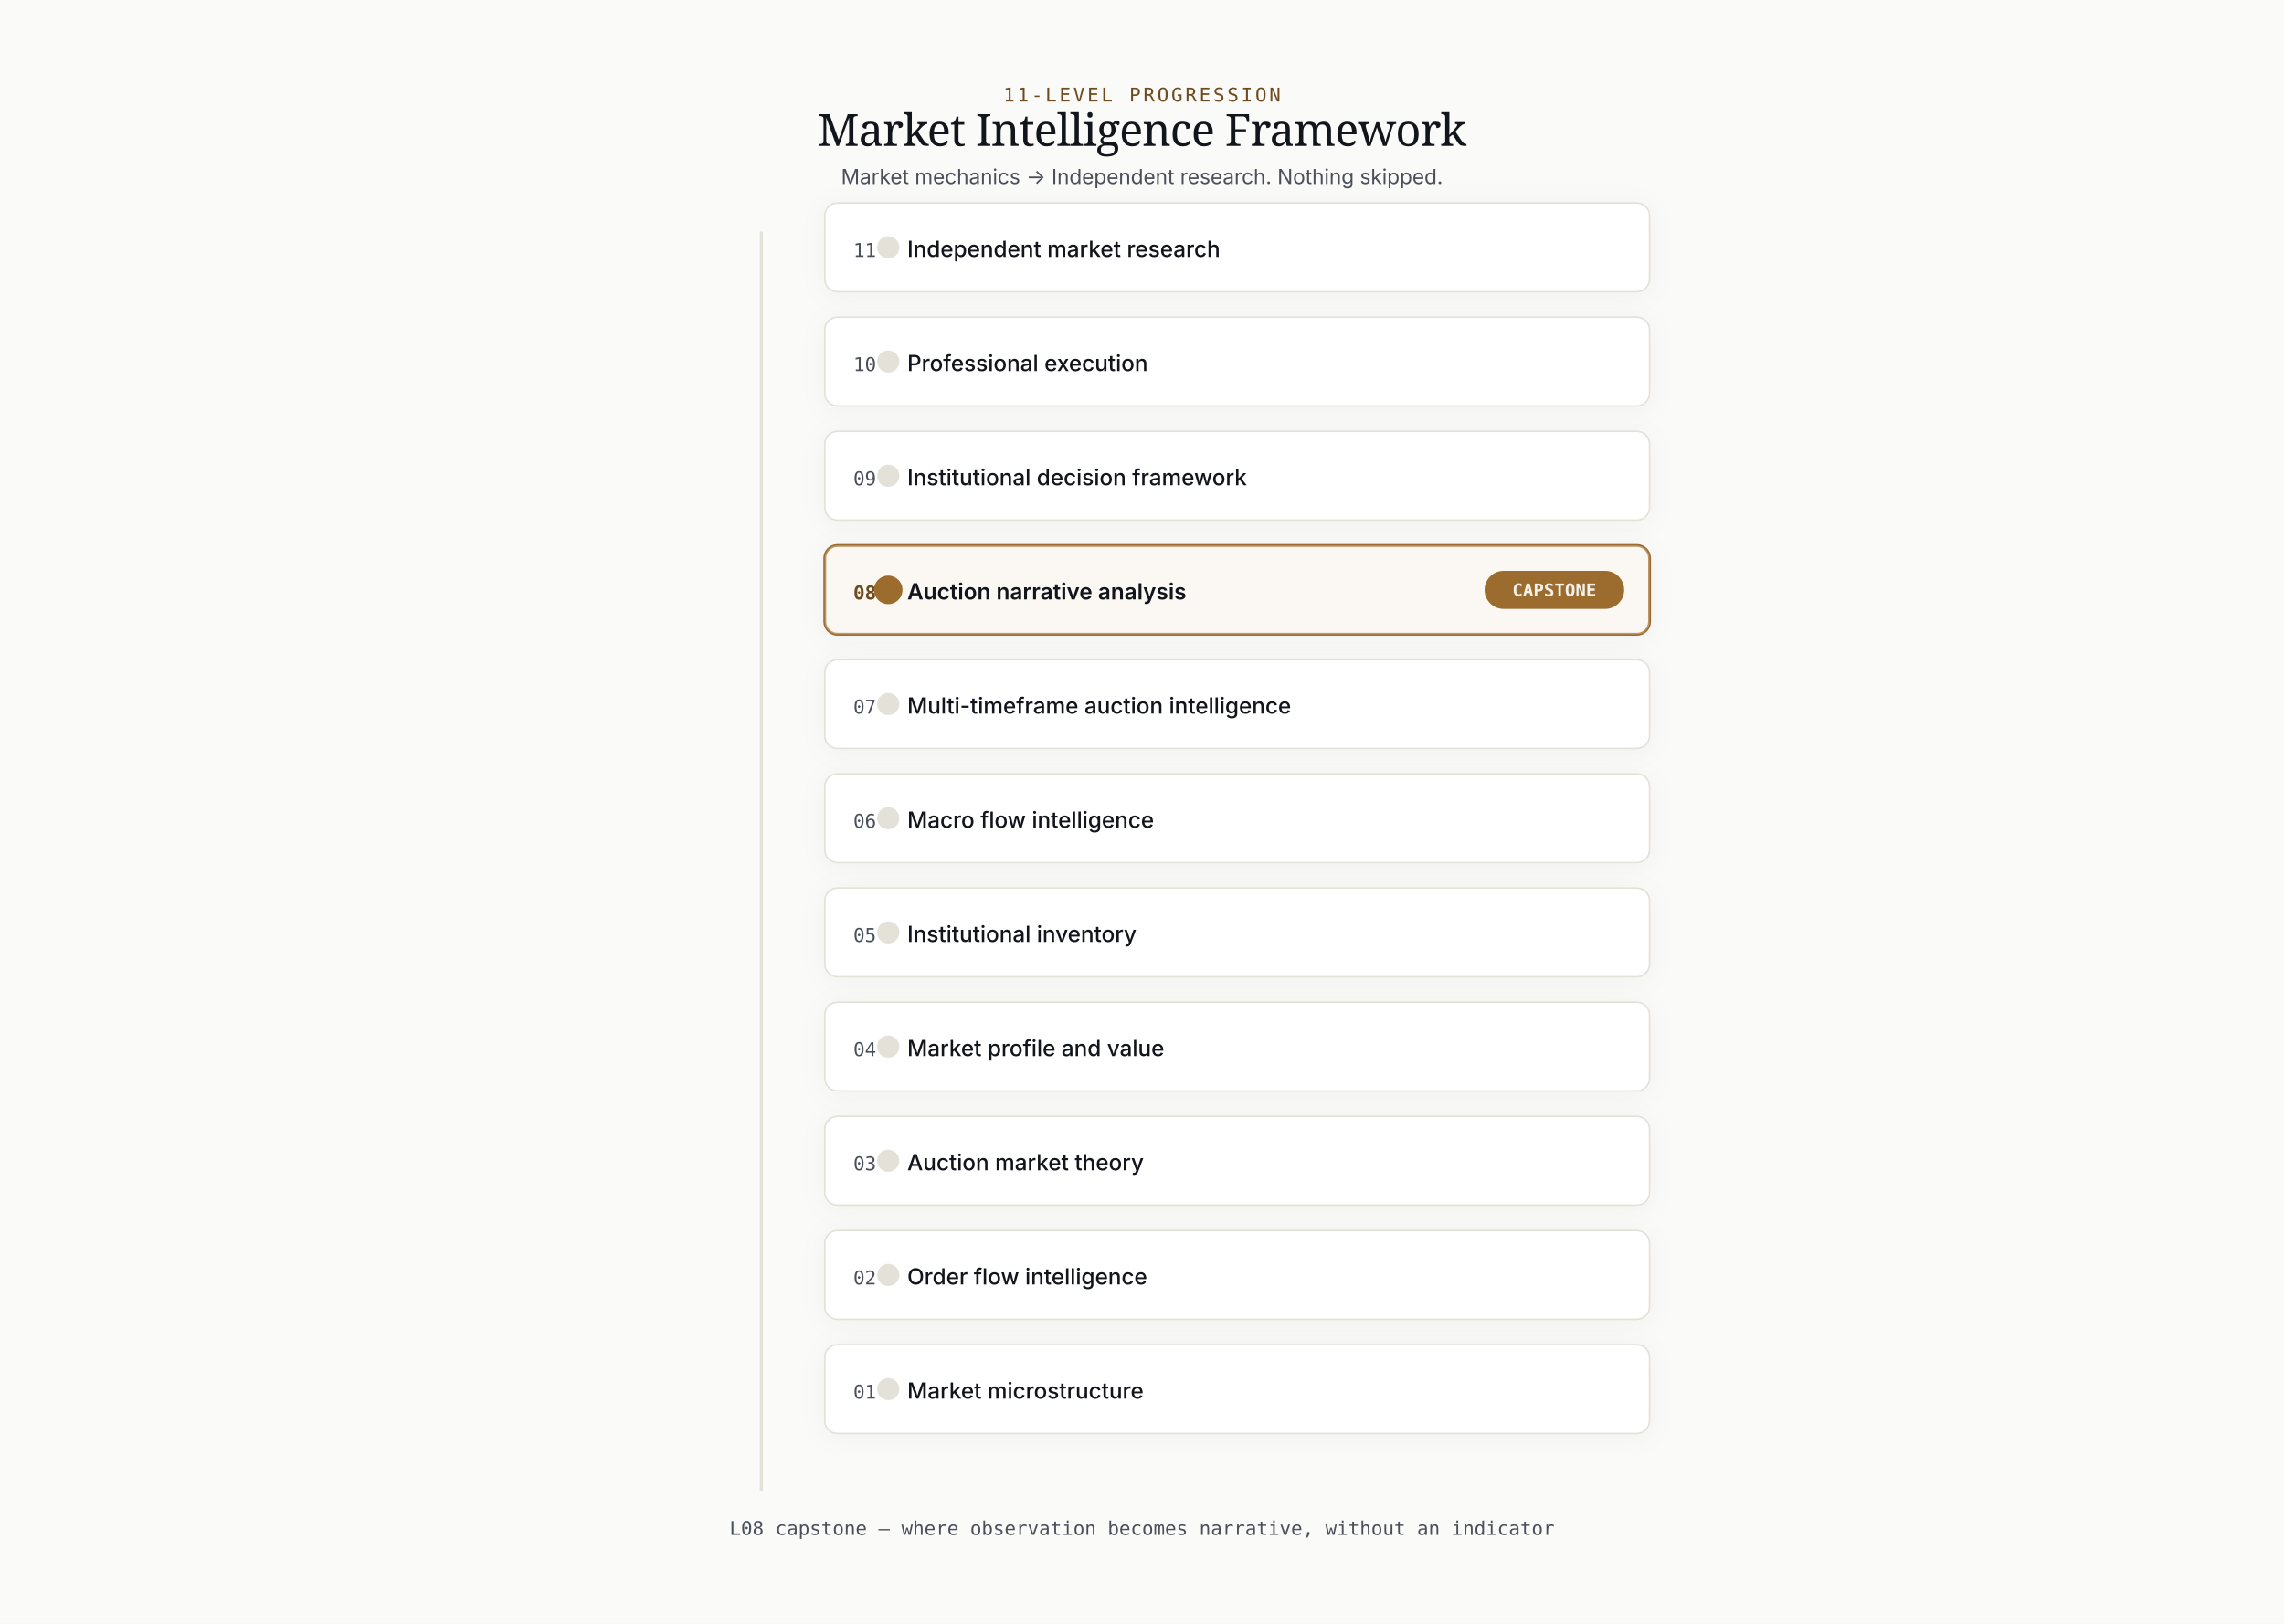
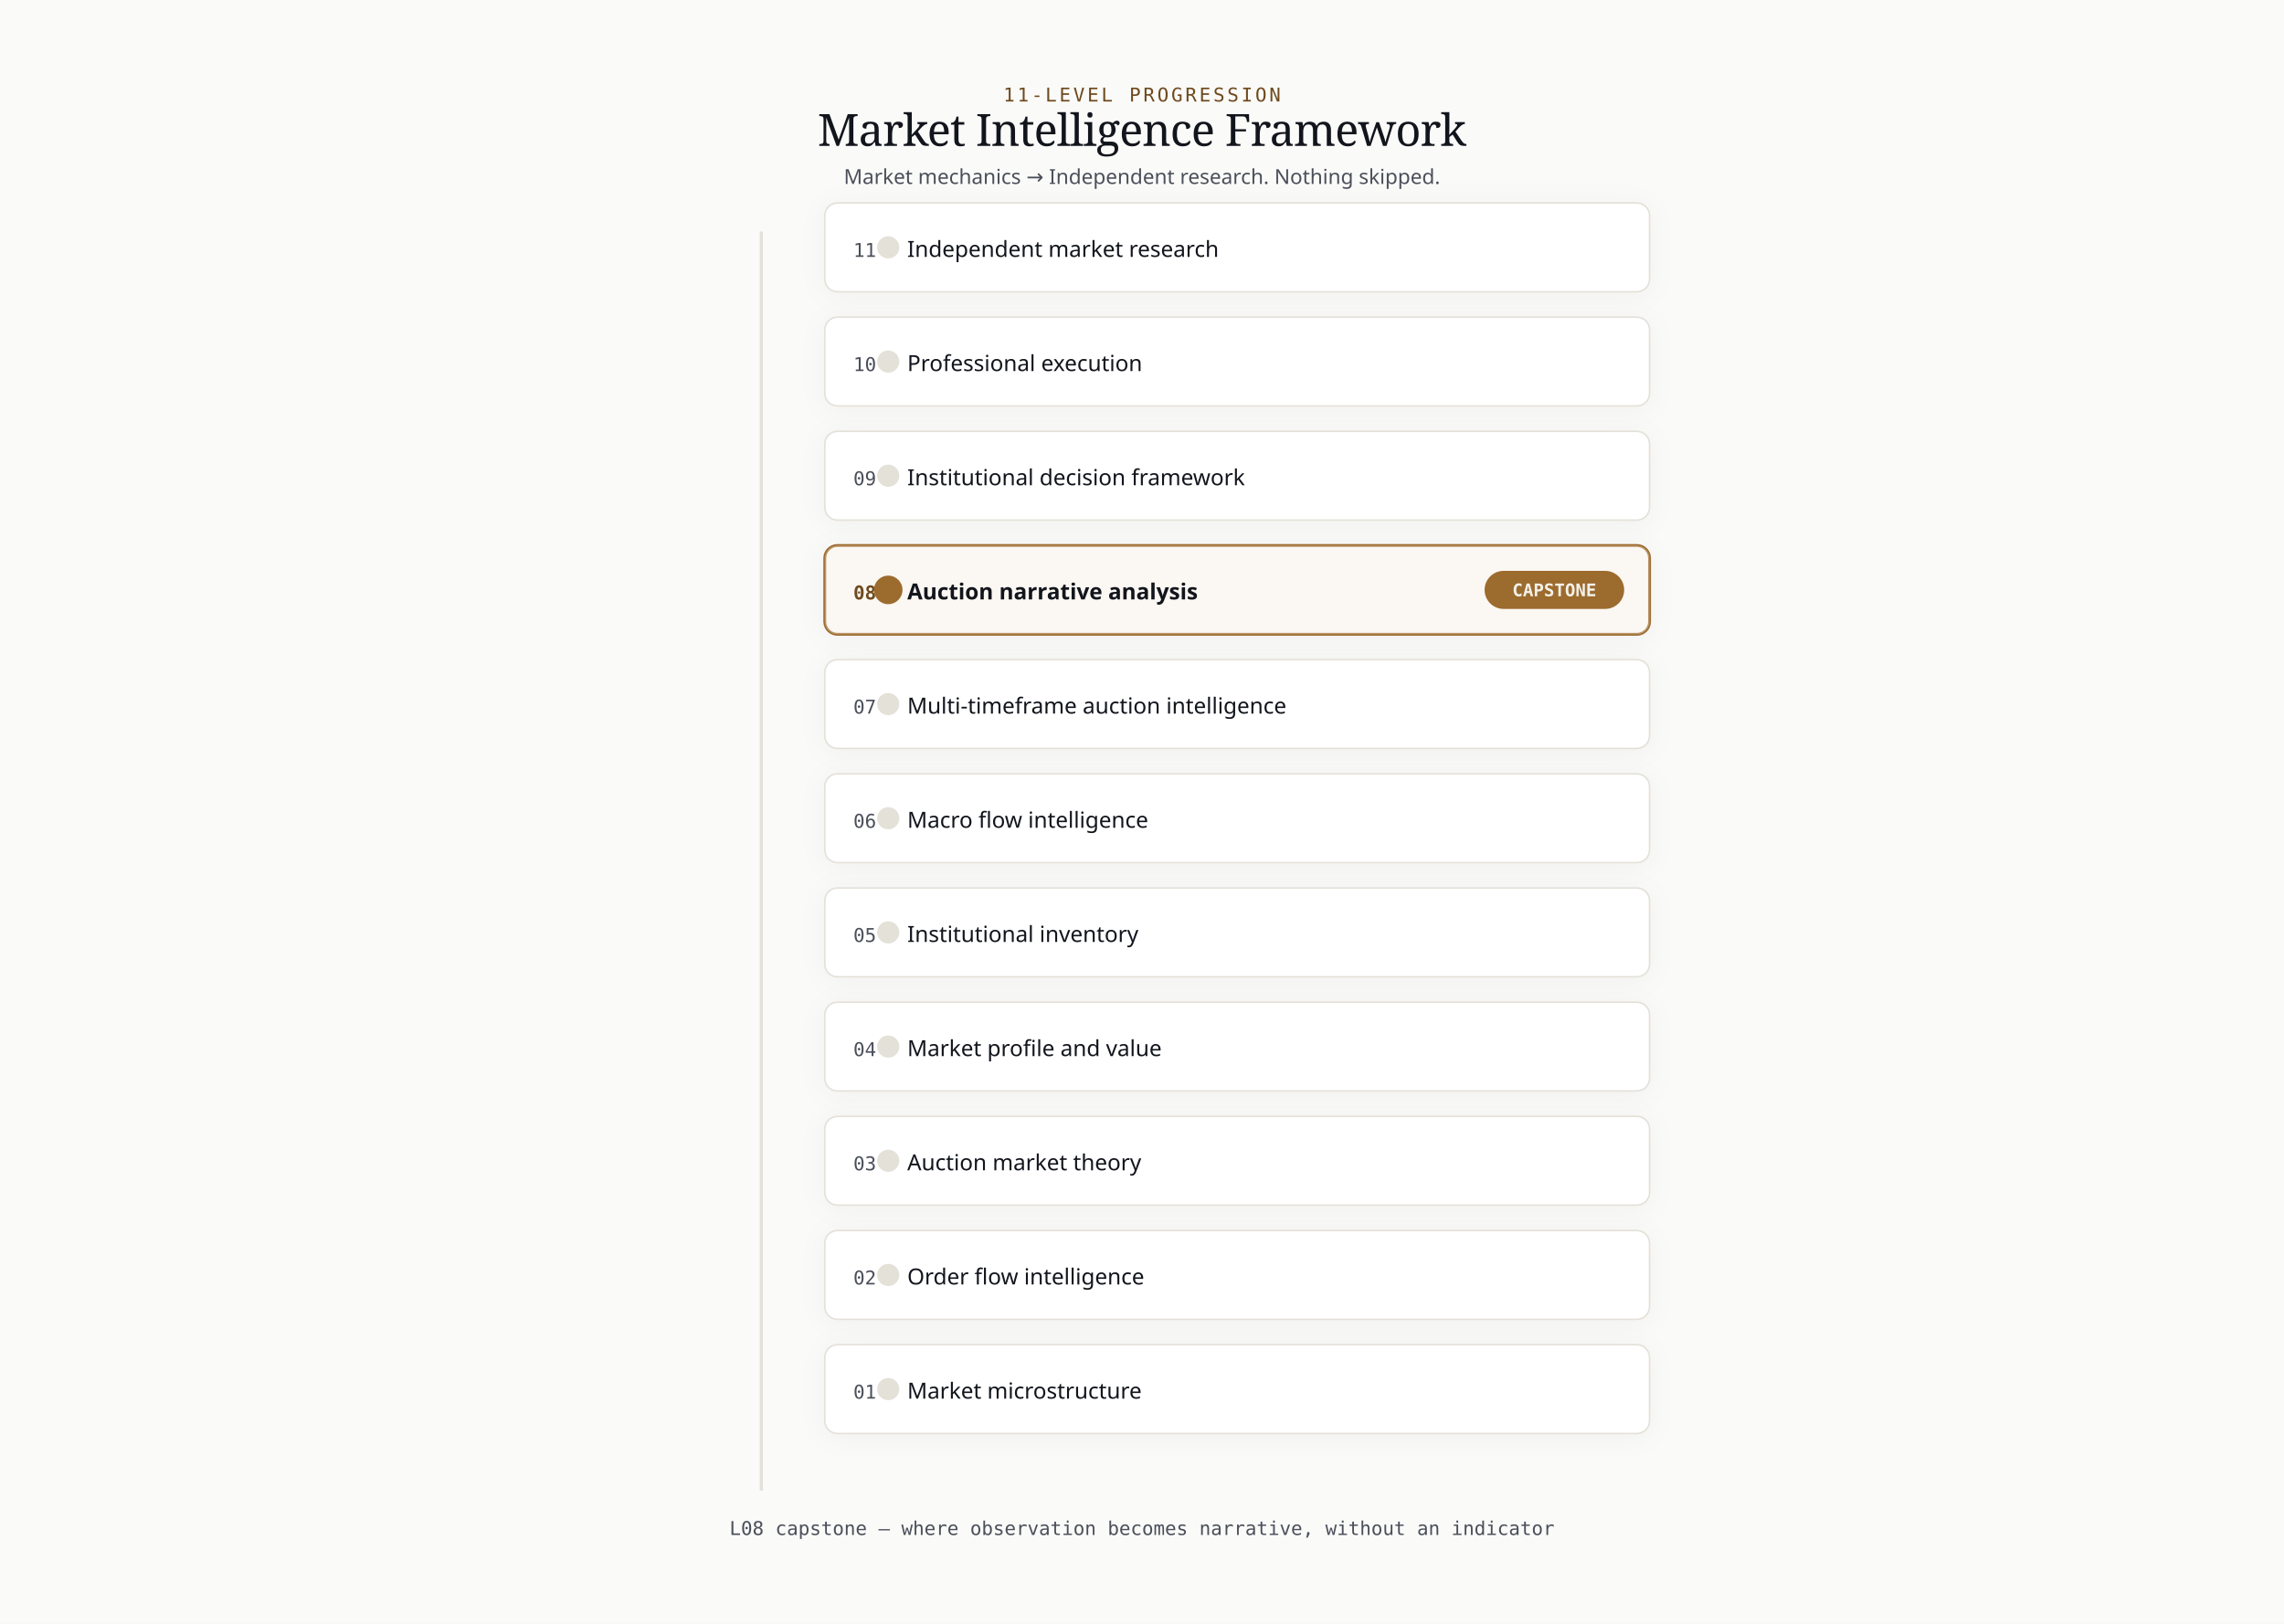
<svg xmlns="http://www.w3.org/2000/svg" viewBox="0 0 1440 1024" width="100%" height="100%" preserveAspectRatio="xMidYMid meet" style="display:block;width:100%;height:auto;max-width:100%">
  <defs>
    <filter id="card-shadow-stepped" x="-20" y="-20" width="440" height="400">
      <feDropShadow dx="0" dy="2" stdDeviation="8" flood-color="#12151C" flood-opacity="0.04" />
    </filter>
  </defs>
  <rect x="0" y="0" width="1440" height="1024" fill="#FAFAF8" />
  <g transform="translate(720,64)">
-     <text x="0" y="0" font-family="IBM Plex Mono, monospace" font-size="12" font-weight="500" letter-spacing="1.6" fill="#6E4A1E" text-anchor="middle">11-LEVEL PROGRESSION</text>
+     <text x="0" y="0" font-family="JetBrains Mono, monospace" font-size="12" font-weight="500" letter-spacing="1.6" fill="#6E4A1E" text-anchor="middle">11-LEVEL PROGRESSION</text>
    <text x="0" y="28" font-family="Newsreader, serif" font-size="28" font-weight="400" fill="#12151C" text-anchor="middle" letter-spacing="-0.5">Market Intelligence Framework</text>
-     <text x="0" y="52" font-family="Inter, system-ui, sans-serif" font-size="13" fill="#4B4F5A" text-anchor="middle">Market mechanics → Independent research. Nothing skipped.</text>
+     <text x="0" y="52" font-family="Instrument Sans, system-ui, sans-serif" font-size="13" fill="#4B4F5A" text-anchor="middle">Market mechanics → Independent research. Nothing skipped.</text>
  </g>
  <g transform="translate(440,128)">
    <line x1="40" y1="18" x2="40" y2="812" stroke="#E4E1D9" stroke-width="2" />
    <g transform="translate(80,0)">
      <rect x="0" y="0" width="520" height="56" rx="8" fill="#FFFFFF" stroke="#E4E1D9" stroke-width="1" filter="url(#card-shadow-stepped)" />
-       <text x="18" y="34" font-family="IBM Plex Mono, monospace" font-size="12" font-weight="500" fill="#4B4F5A">11</text>
-       <text x="52" y="34" font-family="Inter, system-ui, sans-serif" font-size="14" font-weight="500" fill="#12151C">Independent market research</text>
+       <text x="18" y="34" font-family="JetBrains Mono, monospace" font-size="12" font-weight="500" fill="#4B4F5A">11</text>
+       <text x="52" y="34" font-family="Instrument Sans, system-ui, sans-serif" font-size="14" font-weight="500" fill="#12151C">Independent market research</text>
      <circle cx="40" cy="28" r="7" fill="#E4E1D9" />
    </g>
    <g transform="translate(80,72)">
      <rect x="0" y="0" width="520" height="56" rx="8" fill="#FFFFFF" stroke="#E4E1D9" stroke-width="1" filter="url(#card-shadow-stepped)" />
-       <text x="18" y="34" font-family="IBM Plex Mono, monospace" font-size="12" font-weight="500" fill="#4B4F5A">10</text>
-       <text x="52" y="34" font-family="Inter, system-ui, sans-serif" font-size="14" font-weight="500" fill="#12151C">Professional execution</text>
+       <text x="18" y="34" font-family="JetBrains Mono, monospace" font-size="12" font-weight="500" fill="#4B4F5A">10</text>
+       <text x="52" y="34" font-family="Instrument Sans, system-ui, sans-serif" font-size="14" font-weight="500" fill="#12151C">Professional execution</text>
      <circle cx="40" cy="28" r="7" fill="#E4E1D9" />
    </g>
    <g transform="translate(80,144)">
      <rect x="0" y="0" width="520" height="56" rx="8" fill="#FFFFFF" stroke="#E4E1D9" stroke-width="1" filter="url(#card-shadow-stepped)" />
-       <text x="18" y="34" font-family="IBM Plex Mono, monospace" font-size="12" font-weight="500" fill="#4B4F5A">09</text>
-       <text x="52" y="34" font-family="Inter, system-ui, sans-serif" font-size="14" font-weight="500" fill="#12151C">Institutional decision framework</text>
+       <text x="18" y="34" font-family="JetBrains Mono, monospace" font-size="12" font-weight="500" fill="#4B4F5A">09</text>
+       <text x="52" y="34" font-family="Instrument Sans, system-ui, sans-serif" font-size="14" font-weight="500" fill="#12151C">Institutional decision framework</text>
      <circle cx="40" cy="28" r="7" fill="#E4E1D9" />
    </g>
    <g transform="translate(80,216)">
      <rect x="0" y="0" width="520" height="56" rx="8" fill="#FFFFFF" stroke="#9C6B2E" stroke-width="1.8" filter="url(#card-shadow-stepped)" />
      <rect x="0" y="0" width="520" height="56" rx="8" fill="#F3E9DB" opacity="0.35" />
-       <text x="18" y="34" font-family="IBM Plex Mono, monospace" font-size="12" font-weight="700" fill="#6E4A1E">08</text>
-       <text x="52" y="34" font-family="Inter, system-ui, sans-serif" font-size="14" font-weight="600" fill="#12151C">Auction narrative analysis</text>
+       <text x="18" y="34" font-family="JetBrains Mono, monospace" font-size="12" font-weight="700" fill="#6E4A1E">08</text>
+       <text x="52" y="34" font-family="Instrument Sans, system-ui, sans-serif" font-size="14" font-weight="600" fill="#12151C">Auction narrative analysis</text>
      <circle cx="40" cy="28" r="9" fill="#9C6B2E" />
      <rect x="416" y="16" width="88" height="24" rx="12" fill="#9C6B2E" />
-       <text x="460" y="32" font-family="IBM Plex Mono, monospace" font-size="11" font-weight="600" fill="#F3F1EA" text-anchor="middle">CAPSTONE</text>
+       <text x="460" y="32" font-family="JetBrains Mono, monospace" font-size="11" font-weight="600" fill="#F3F1EA" text-anchor="middle">CAPSTONE</text>
    </g>
    <g transform="translate(80,288)">
      <rect x="0" y="0" width="520" height="56" rx="8" fill="#FFFFFF" stroke="#E4E1D9" stroke-width="1" filter="url(#card-shadow-stepped)" />
-       <text x="18" y="34" font-family="IBM Plex Mono, monospace" font-size="12" font-weight="500" fill="#4B4F5A">07</text>
-       <text x="52" y="34" font-family="Inter, system-ui, sans-serif" font-size="14" font-weight="500" fill="#12151C">Multi-timeframe auction intelligence</text>
+       <text x="18" y="34" font-family="JetBrains Mono, monospace" font-size="12" font-weight="500" fill="#4B4F5A">07</text>
+       <text x="52" y="34" font-family="Instrument Sans, system-ui, sans-serif" font-size="14" font-weight="500" fill="#12151C">Multi-timeframe auction intelligence</text>
      <circle cx="40" cy="28" r="7" fill="#E4E1D9" />
    </g>
    <g transform="translate(80,360)">
      <rect x="0" y="0" width="520" height="56" rx="8" fill="#FFFFFF" stroke="#E4E1D9" stroke-width="1" filter="url(#card-shadow-stepped)" />
-       <text x="18" y="34" font-family="IBM Plex Mono, monospace" font-size="12" font-weight="500" fill="#4B4F5A">06</text>
-       <text x="52" y="34" font-family="Inter, system-ui, sans-serif" font-size="14" font-weight="500" fill="#12151C">Macro flow intelligence</text>
+       <text x="18" y="34" font-family="JetBrains Mono, monospace" font-size="12" font-weight="500" fill="#4B4F5A">06</text>
+       <text x="52" y="34" font-family="Instrument Sans, system-ui, sans-serif" font-size="14" font-weight="500" fill="#12151C">Macro flow intelligence</text>
      <circle cx="40" cy="28" r="7" fill="#E4E1D9" />
    </g>
    <g transform="translate(80,432)">
      <rect x="0" y="0" width="520" height="56" rx="8" fill="#FFFFFF" stroke="#E4E1D9" stroke-width="1" filter="url(#card-shadow-stepped)" />
-       <text x="18" y="34" font-family="IBM Plex Mono, monospace" font-size="12" font-weight="500" fill="#4B4F5A">05</text>
-       <text x="52" y="34" font-family="Inter, system-ui, sans-serif" font-size="14" font-weight="500" fill="#12151C">Institutional inventory</text>
+       <text x="18" y="34" font-family="JetBrains Mono, monospace" font-size="12" font-weight="500" fill="#4B4F5A">05</text>
+       <text x="52" y="34" font-family="Instrument Sans, system-ui, sans-serif" font-size="14" font-weight="500" fill="#12151C">Institutional inventory</text>
      <circle cx="40" cy="28" r="7" fill="#E4E1D9" />
    </g>
    <g transform="translate(80,504)">
      <rect x="0" y="0" width="520" height="56" rx="8" fill="#FFFFFF" stroke="#E4E1D9" stroke-width="1" filter="url(#card-shadow-stepped)" />
-       <text x="18" y="34" font-family="IBM Plex Mono, monospace" font-size="12" font-weight="500" fill="#4B4F5A">04</text>
-       <text x="52" y="34" font-family="Inter, system-ui, sans-serif" font-size="14" font-weight="500" fill="#12151C">Market profile and value</text>
+       <text x="18" y="34" font-family="JetBrains Mono, monospace" font-size="12" font-weight="500" fill="#4B4F5A">04</text>
+       <text x="52" y="34" font-family="Instrument Sans, system-ui, sans-serif" font-size="14" font-weight="500" fill="#12151C">Market profile and value</text>
      <circle cx="40" cy="28" r="7" fill="#E4E1D9" />
    </g>
    <g transform="translate(80,576)">
      <rect x="0" y="0" width="520" height="56" rx="8" fill="#FFFFFF" stroke="#E4E1D9" stroke-width="1" filter="url(#card-shadow-stepped)" />
-       <text x="18" y="34" font-family="IBM Plex Mono, monospace" font-size="12" font-weight="500" fill="#4B4F5A">03</text>
-       <text x="52" y="34" font-family="Inter, system-ui, sans-serif" font-size="14" font-weight="500" fill="#12151C">Auction market theory</text>
+       <text x="18" y="34" font-family="JetBrains Mono, monospace" font-size="12" font-weight="500" fill="#4B4F5A">03</text>
+       <text x="52" y="34" font-family="Instrument Sans, system-ui, sans-serif" font-size="14" font-weight="500" fill="#12151C">Auction market theory</text>
      <circle cx="40" cy="28" r="7" fill="#E4E1D9" />
    </g>
    <g transform="translate(80,648)">
      <rect x="0" y="0" width="520" height="56" rx="8" fill="#FFFFFF" stroke="#E4E1D9" stroke-width="1" filter="url(#card-shadow-stepped)" />
-       <text x="18" y="34" font-family="IBM Plex Mono, monospace" font-size="12" font-weight="500" fill="#4B4F5A">02</text>
-       <text x="52" y="34" font-family="Inter, system-ui, sans-serif" font-size="14" font-weight="500" fill="#12151C">Order flow intelligence</text>
+       <text x="18" y="34" font-family="JetBrains Mono, monospace" font-size="12" font-weight="500" fill="#4B4F5A">02</text>
+       <text x="52" y="34" font-family="Instrument Sans, system-ui, sans-serif" font-size="14" font-weight="500" fill="#12151C">Order flow intelligence</text>
      <circle cx="40" cy="28" r="7" fill="#E4E1D9" />
    </g>
    <g transform="translate(80,720)">
      <rect x="0" y="0" width="520" height="56" rx="8" fill="#FFFFFF" stroke="#E4E1D9" stroke-width="1" filter="url(#card-shadow-stepped)" />
-       <text x="18" y="34" font-family="IBM Plex Mono, monospace" font-size="12" font-weight="500" fill="#4B4F5A">01</text>
-       <text x="52" y="34" font-family="Inter, system-ui, sans-serif" font-size="14" font-weight="500" fill="#12151C">Market microstructure</text>
+       <text x="18" y="34" font-family="JetBrains Mono, monospace" font-size="12" font-weight="500" fill="#4B4F5A">01</text>
+       <text x="52" y="34" font-family="Instrument Sans, system-ui, sans-serif" font-size="14" font-weight="500" fill="#12151C">Market microstructure</text>
      <circle cx="40" cy="28" r="7" fill="#E4E1D9" />
    </g>
  </g>
  <g transform="translate(720,968)">
-     <text x="0" y="0" font-family="IBM Plex Mono, monospace" font-size="12" fill="#4B4F5A" text-anchor="middle">L08 capstone — where observation becomes narrative, without an indicator</text>
+     <text x="0" y="0" font-family="JetBrains Mono, monospace" font-size="12" fill="#4B4F5A" text-anchor="middle">L08 capstone — where observation becomes narrative, without an indicator</text>
  </g>
</svg>
